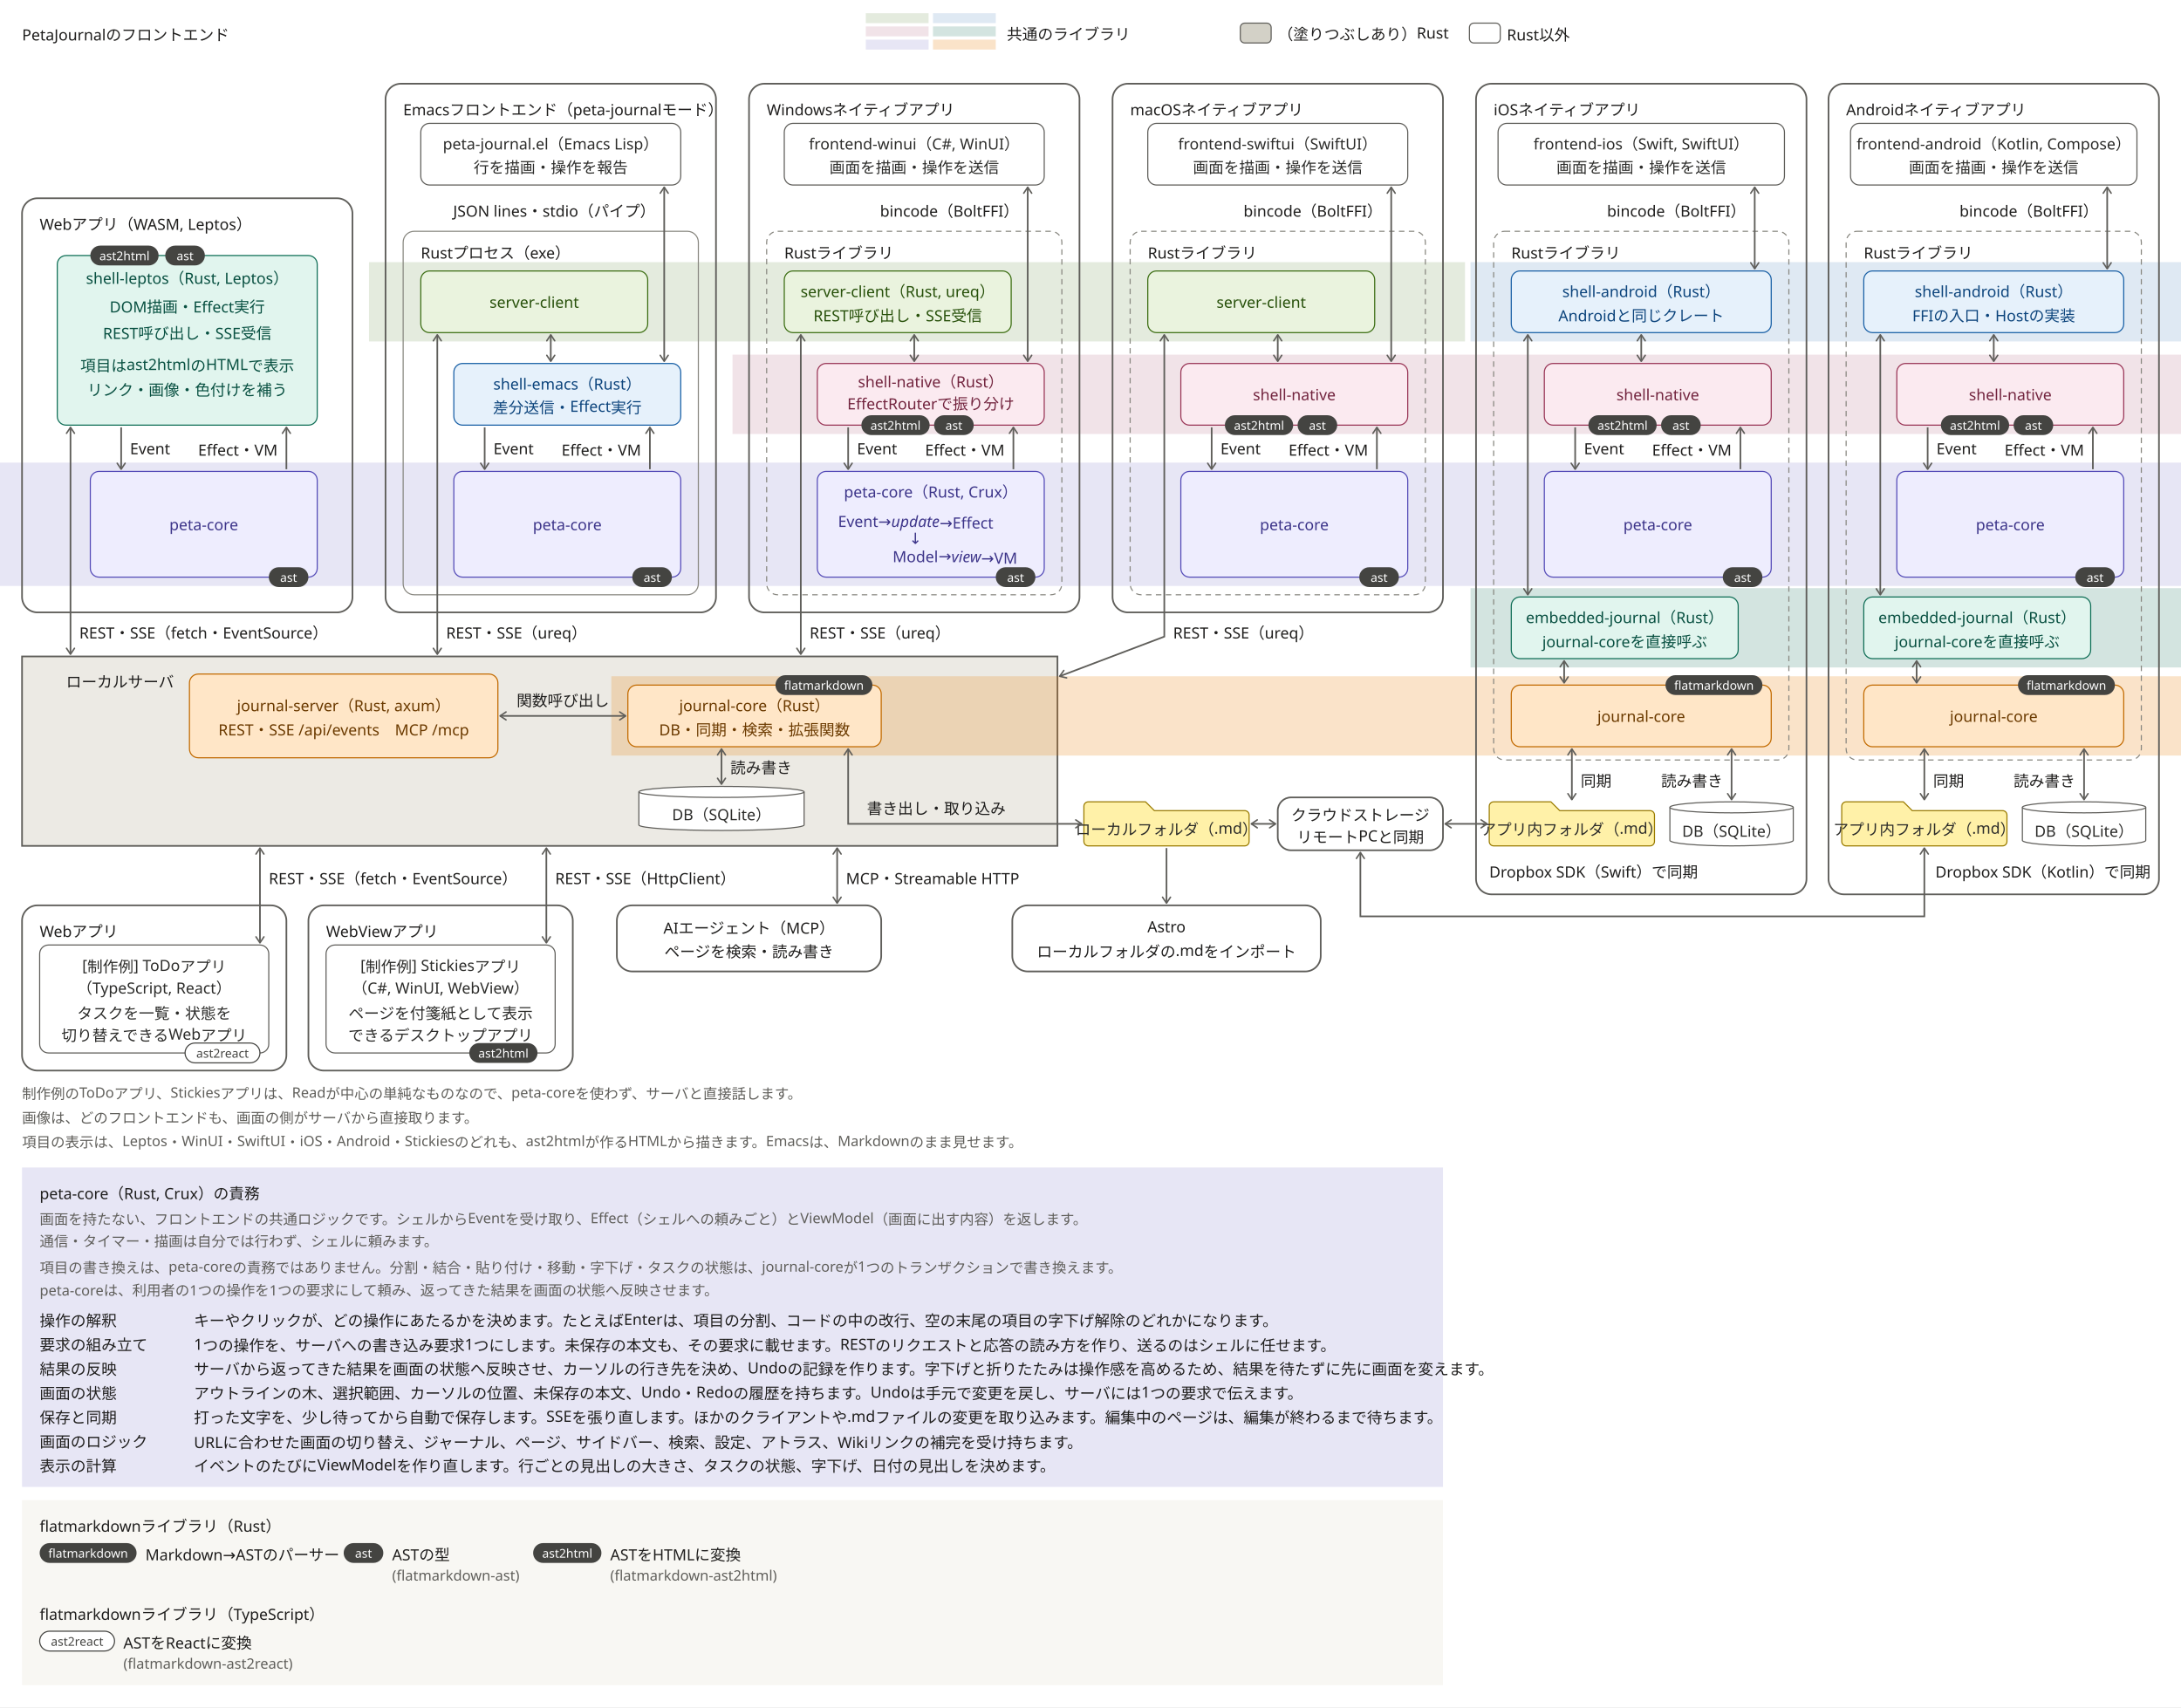
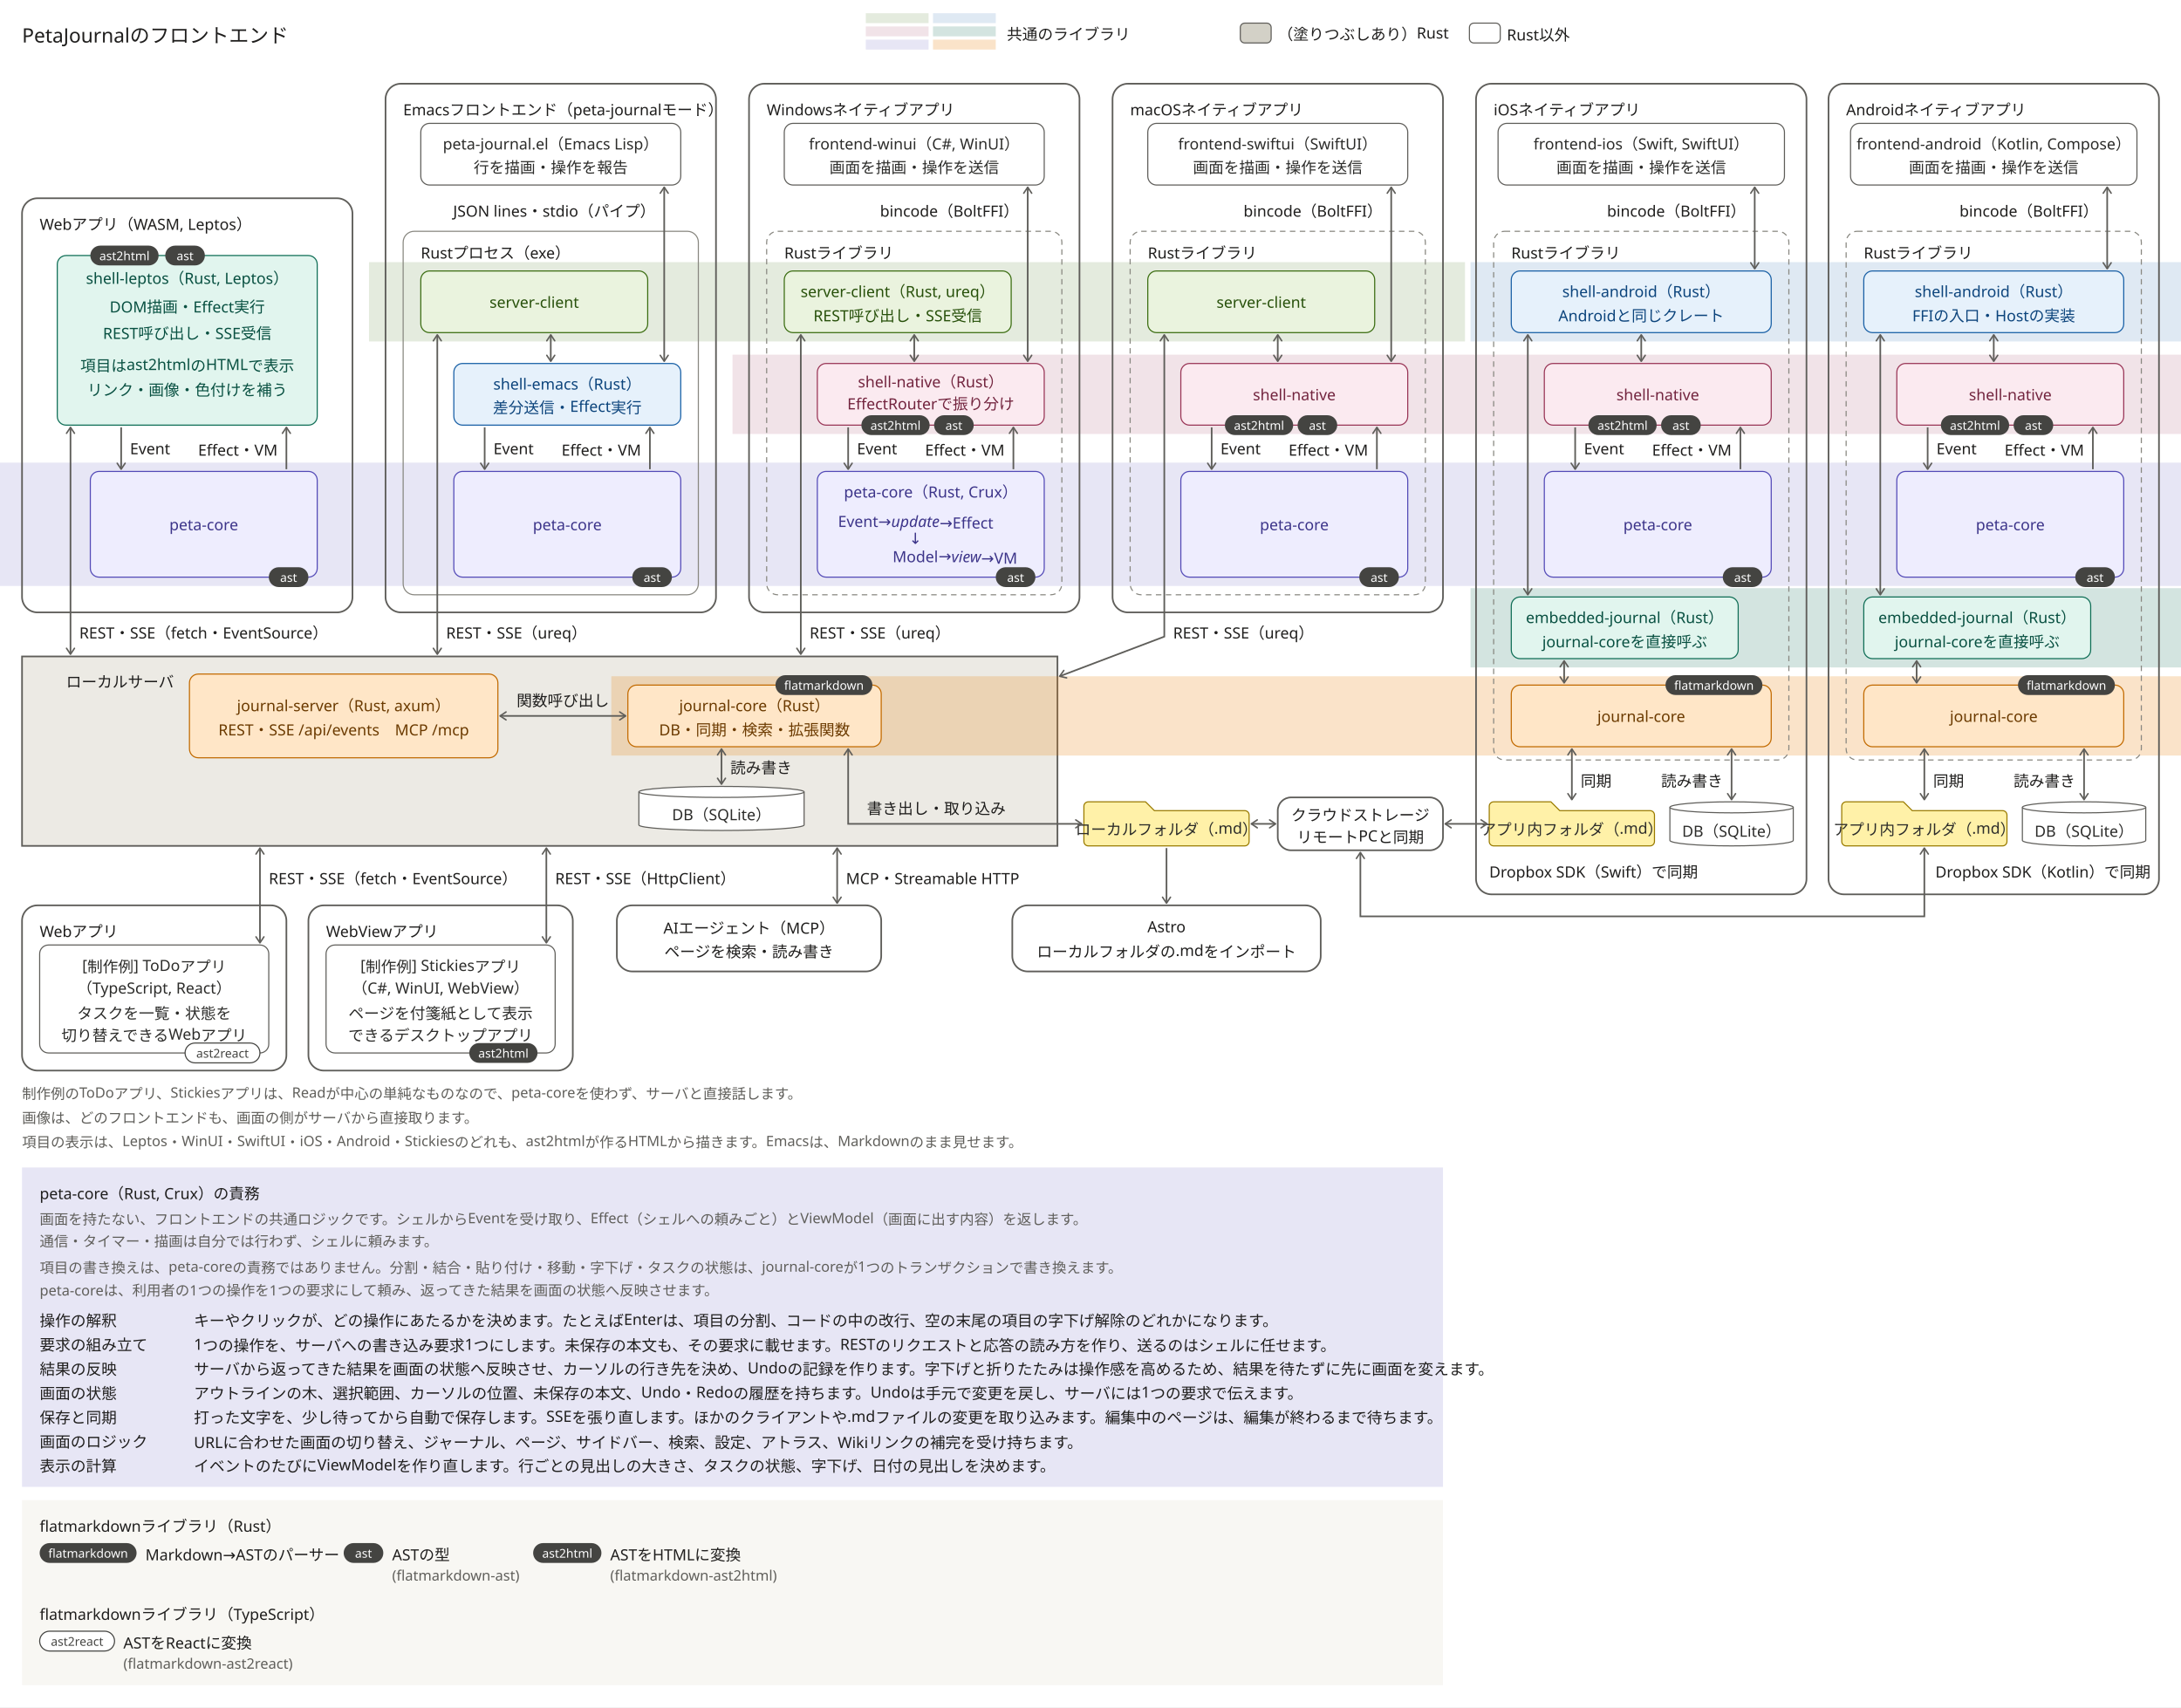
<svg xmlns="http://www.w3.org/2000/svg" width="1980" height="1550" viewBox="0 0 1980 1550" role="img">
  <defs>
    <marker id="arrow" viewBox="0 0 10 10" refX="8" refY="5" markerWidth="6" markerHeight="6" orient="auto-start-reverse">
      <path d="M2 1L8 5L2 9" fill="none" stroke="#5F5E5A" stroke-width="1.5" stroke-linecap="round" stroke-linejoin="round" />
    </marker>
    <style>
text { font-family: "Hiragino Sans", "Yu Gothic UI", "Meiryo", "Noto Sans JP", sans-serif; font-size: 14px; fill: #1F1E1D; }
.th { font-weight: 500; }
.note { font-size: 13px; fill: #5F5E5A; }
.arr { stroke: #5F5E5A; stroke-width: 1.5; fill: none; }
.frame { fill: none; stroke: #5F5E5A; stroke-width: 1.5; }
.inner { fill: none; stroke: #888780; stroke-width: 1; stroke-dasharray: 5 4; }
.teal rect { fill: #E1F5EE; stroke: #0F6E56; stroke-width: 1; }
.teal text { fill: #085041; }
.purple rect { fill: #EEEDFE; stroke: #534AB7; stroke-width: 1; }
.purple text { fill: #3C3489; }
.coral rect { fill: #FFE6C7; stroke: #C26A00; stroke-width: 1; }
.coral text { fill: #6B3A00; }
.gray rect { fill: #F1EFE8; stroke: #5F5E5A; stroke-width: 1; }
.gray text { fill: #2C2C2A; }
.blue rect { fill: #E6F1FB; stroke: #185FA5; stroke-width: 1; }
.blue text { fill: #0C447C; }
.pink rect { fill: #FBEAF0; stroke: #993556; stroke-width: 1; }
.pink text { fill: #72243E; }
.green rect { fill: #EAF3DE; stroke: #3B6D11; stroke-width: 1; }
.green text { fill: #27500A; }
.teal rect { fill: #E1F5EE; stroke: #0F6E56; stroke-width: 1; }
.teal text { fill: #085041; }
.other rect { fill: #FFFFFF; }
.store path { fill: #FFFFFF; stroke: #5F5E5A; stroke-width: 1; stroke-linejoin: round; }
.store path.folder { fill: #FFF1A8; stroke: #9A7B00; }
.chip rect { fill: #444441; stroke: none; }
.chip text { fill: #FFFFFF; font-size: 11px; font-weight: 500; }
.wip rect { stroke-dasharray: 5 4; }
.badge rect { fill: #FAEEDA; stroke: #BA7517; stroke-width: 1; }
.badge text { fill: #854F0B; font-size: 12px; font-weight: 500; }
</style>
  </defs>
  <rect x="0" y="0" width="1980" height="1550" fill="#FFFFFF" />
  <rect x="0" y="420" width="1980" height="112" fill="#534AB7" fill-opacity="0.14" />
  <rect x="335" y="238" width="995" height="72" fill="#3B6D11" fill-opacity="0.14" />
  <rect x="665" y="322" width="1315" height="72" fill="#993556" fill-opacity="0.14" />
  <rect x="1335" y="238" width="645" height="72" fill="#185FA5" fill-opacity="0.14" />
  <rect x="1335" y="534" width="645" height="72" fill="#0F6E56" fill-opacity="0.18" />
  <rect class="frame" x="20" y="596" width="940" height="172" style="fill:#ECEAE4" />
  <rect x="555" y="614" width="1425" height="72" fill="#E8830C" fill-opacity="0.22" />
-   <text class="th" x="20" y="30" dominant-baseline="central">PetaJournalのフロントエンド</text>
+   <text class="th" x="20" y="30" dominant-baseline="central" style="font-size:18px">PetaJournalのフロントエンド</text>
  <rect x="786" y="12" width="57" height="9" fill="#3B6D11" fill-opacity="0.14" />
  <rect x="786" y="24" width="57" height="9" fill="#993556" fill-opacity="0.14" />
  <rect x="786" y="36" width="57" height="9" fill="#534AB7" fill-opacity="0.14" />
  <rect x="847" y="12" width="57" height="9" fill="#185FA5" fill-opacity="0.14" />
  <rect x="847" y="24" width="57" height="9" fill="#0F6E56" fill-opacity="0.18" />
  <rect x="847" y="36" width="57" height="9" fill="#E8830C" fill-opacity="0.22" />
  <text x="914" y="30" dominant-baseline="central">共通のライブラリ</text>
  <g class="gray">
    <rect x="1126" y="21" width="28" height="18" rx="4" style="fill:#D3D1C7" />
    <text x="1160" y="30" dominant-baseline="central" style="fill:#1F1E1D">（塗りつぶしあり）Rust</text>
  </g>
  <g class="gray other">
    <rect x="1334" y="21" width="28" height="18" rx="4" />
    <text x="1368" y="30" dominant-baseline="central" style="fill:#1F1E1D">Rust以外</text>
  </g>
  <g transform="translate(0,56)">
    <rect class="frame" x="20" y="124" width="300" height="376" rx="14" />
    <text class="th" x="36" y="146" dominant-baseline="central">Webアプリ（WASM, Leptos）</text>
    <rect class="frame" x="350" y="20" width="300" height="480" rx="14" />
    <text class="th" x="366" y="42" dominant-baseline="central">Emacsフロントエンド（peta-journalモード）</text>
    <rect class="inner" x="366" y="154" width="268" height="330" rx="10" style="stroke-dasharray:none" />
    <text x="382" y="172" dominant-baseline="central">Rustプロセス（exe）</text>
    <rect class="frame" x="680" y="20" width="300" height="480" rx="14" />
    <text class="th" x="696" y="42" dominant-baseline="central">Windowsネイティブアプリ</text>
    <rect class="inner" x="696" y="154" width="268" height="330" rx="10" />
    <text x="712" y="172" dominant-baseline="central">Rustライブラリ</text>
    <g class="teal">
      <rect x="52" y="176" width="236" height="154" rx="8" />
      <text class="th" x="170" y="195" text-anchor="middle" dominant-baseline="central">shell-leptos（Rust, Leptos）</text>
      <text x="170" y="221" text-anchor="middle" dominant-baseline="central">DOM描画・Effect実行</text>
      <text x="170" y="245" text-anchor="middle" dominant-baseline="central">REST呼び出し・SSE受信</text>
      <text x="170" y="275" text-anchor="middle" dominant-baseline="central">項目はast2htmlのHTMLで表示</text>
      <text x="170" y="297" text-anchor="middle" dominant-baseline="central">リンク・画像・色付けを補う</text>
    </g>
    <g class="purple">
      <rect x="82" y="372" width="206" height="96" rx="8" />
      <text class="th" x="185" y="420" text-anchor="middle" dominant-baseline="central">peta-core</text>
    </g>
    <g class="gray other">
      <rect x="382" y="56" width="236" height="56" rx="8" />
      <text class="th" x="500" y="73" text-anchor="middle" dominant-baseline="central">peta-journal.el（Emacs Lisp）</text>
      <text x="500" y="95" text-anchor="middle" dominant-baseline="central">行を描画・操作を報告</text>
    </g>
    <g class="green">
      <rect x="382" y="190" width="206" height="56" rx="8" />
      <text class="th" x="485" y="218" text-anchor="middle" dominant-baseline="central">server-client</text>
    </g>
    <g class="blue">
      <rect x="412" y="274" width="206" height="56" rx="8" />
      <text class="th" x="515" y="291" text-anchor="middle" dominant-baseline="central">shell-emacs（Rust）</text>
      <text x="515" y="313" text-anchor="middle" dominant-baseline="central">差分送信・Effect実行</text>
    </g>
    <g class="purple">
      <rect x="412" y="372" width="206" height="96" rx="8" />
      <text class="th" x="515" y="420" text-anchor="middle" dominant-baseline="central">peta-core</text>
    </g>
    <g class="gray other">
      <rect x="712" y="56" width="236" height="56" rx="8" />
      <text class="th" x="830" y="73" text-anchor="middle" dominant-baseline="central">frontend-winui（C#, WinUI）</text>
      <text x="830" y="95" text-anchor="middle" dominant-baseline="central">画面を描画・操作を送信</text>
    </g>
    <g class="green">
      <rect x="712" y="190" width="206" height="56" rx="8" />
      <text class="th" x="815" y="207" text-anchor="middle" dominant-baseline="central">server-client（Rust, ureq）</text>
      <text x="815" y="229" text-anchor="middle" dominant-baseline="central">REST呼び出し・SSE受信</text>
    </g>
    <g class="pink">
      <rect x="742" y="274" width="206" height="56" rx="8" />
      <text class="th" x="845" y="289" text-anchor="middle" dominant-baseline="central">shell-native（Rust）</text>
      <text x="845" y="309" text-anchor="middle" dominant-baseline="central">EffectRouterで振り分け</text>
    </g>
    <g class="purple">
      <rect x="742" y="372" width="206" height="96" rx="8" />
      <text class="th" x="845" y="389" text-anchor="middle" dominant-baseline="central">peta-core（Rust, Crux）</text>
      <text x="809" y="417" text-anchor="end" dominant-baseline="central">Event→</text>
      <text x="831" y="417" text-anchor="middle" dominant-baseline="central" font-style="italic">update</text>
      <text x="853" y="417" dominant-baseline="central">→Effect</text>
      <text x="831" y="433" text-anchor="middle" dominant-baseline="central">↓</text>
      <text x="831" y="449" text-anchor="middle" dominant-baseline="central">Model</text>
      <text x="852" y="449" dominant-baseline="central">→<tspan font-style="italic">view</tspan>→VM</text>
    </g>
    <line class="arr" x1="110" y1="332" x2="110" y2="370" marker-end="url(#arrow)" />
    <text x="118" y="351" dominant-baseline="central">Event</text>
    <line class="arr" x1="260" y1="370" x2="260" y2="332" marker-end="url(#arrow)" />
    <text x="252" y="351" text-anchor="end" dominant-baseline="central">Effect・VM</text>
    <line class="arr" x1="500" y1="248" x2="500" y2="272" marker-start="url(#arrow)" marker-end="url(#arrow)" />
    <line class="arr" x1="440" y1="332" x2="440" y2="370" marker-end="url(#arrow)" />
    <text x="448" y="351" dominant-baseline="central">Event</text>
    <line class="arr" x1="590" y1="370" x2="590" y2="332" marker-end="url(#arrow)" />
    <text x="582" y="351" text-anchor="end" dominant-baseline="central">Effect・VM</text>
    <line class="arr" x1="830" y1="248" x2="830" y2="272" marker-start="url(#arrow)" marker-end="url(#arrow)" />
    <line class="arr" x1="770" y1="332" x2="770" y2="370" marker-end="url(#arrow)" />
    <text x="778" y="351" dominant-baseline="central">Event</text>
    <line class="arr" x1="920" y1="370" x2="920" y2="332" marker-end="url(#arrow)" />
    <text x="912" y="351" text-anchor="end" dominant-baseline="central">Effect・VM</text>
    <line class="arr" x1="603" y1="114" x2="603" y2="272" marker-start="url(#arrow)" marker-end="url(#arrow)" />
    <text x="595" y="134" text-anchor="end" dominant-baseline="central">JSON lines・stdio（パイプ）</text>
    <line class="arr" x1="933" y1="114" x2="933" y2="272" marker-start="url(#arrow)" marker-end="url(#arrow)" />
    <text x="925" y="134" text-anchor="end" dominant-baseline="central">bincode（BoltFFI）</text>
    <line class="arr" x1="64" y1="332" x2="64" y2="538" marker-start="url(#arrow)" marker-end="url(#arrow)" />
    <text x="72" y="517" dominant-baseline="central">REST・SSE（fetch・EventSource）</text>
    <line class="arr" x1="397" y1="248" x2="397" y2="538" marker-start="url(#arrow)" marker-end="url(#arrow)" />
    <text x="405" y="517" dominant-baseline="central">REST・SSE（ureq）</text>
    <line class="arr" x1="727" y1="248" x2="727" y2="538" marker-start="url(#arrow)" marker-end="url(#arrow)" />
    <text x="735" y="517" dominant-baseline="central">REST・SSE（ureq）</text>
    <rect class="frame" x="1010" y="20" width="300" height="480" rx="14" />
    <text class="th" x="1026" y="42" dominant-baseline="central">macOSネイティブアプリ</text>
    <rect class="inner" x="1026" y="154" width="268" height="330" rx="10" />
    <text x="1042" y="172" dominant-baseline="central">Rustライブラリ</text>
    <g class="gray other">
      <rect x="1042" y="56" width="236" height="56" rx="8" />
      <text class="th" x="1160" y="73" text-anchor="middle" dominant-baseline="central">frontend-swiftui（SwiftUI）</text>
      <text x="1160" y="95" text-anchor="middle" dominant-baseline="central">画面を描画・操作を送信</text>
    </g>
    <g class="green">
      <rect x="1042" y="190" width="206" height="56" rx="8" />
      <text class="th" x="1145" y="218" text-anchor="middle" dominant-baseline="central">server-client</text>
    </g>
    <g class="pink">
      <rect x="1072" y="274" width="206" height="56" rx="8" />
      <text class="th" x="1175" y="302" text-anchor="middle" dominant-baseline="central">shell-native</text>
    </g>
    <g class="purple">
      <rect x="1072" y="372" width="206" height="96" rx="8" />
      <text class="th" x="1175" y="420" text-anchor="middle" dominant-baseline="central">peta-core</text>
    </g>
    <line class="arr" x1="1160" y1="248" x2="1160" y2="272" marker-start="url(#arrow)" marker-end="url(#arrow)" />
    <line class="arr" x1="1100" y1="332" x2="1100" y2="370" marker-end="url(#arrow)" />
    <text x="1108" y="351" dominant-baseline="central">Event</text>
    <line class="arr" x1="1250" y1="370" x2="1250" y2="332" marker-end="url(#arrow)" />
    <text x="1242" y="351" text-anchor="end" dominant-baseline="central">Effect・VM</text>
    <line class="arr" x1="1263" y1="114" x2="1263" y2="272" marker-start="url(#arrow)" marker-end="url(#arrow)" />
    <text x="1255" y="134" text-anchor="end" dominant-baseline="central">bincode（BoltFFI）</text>
    <path class="arr" d="M1057 248V522L962 558" marker-start="url(#arrow)" marker-end="url(#arrow)" />
    <text x="1065" y="517" dominant-baseline="central">REST・SSE（ureq）</text>
    <g class="chip">
      <rect x="1234" y="459" width="36" height="18" rx="9" />
      <text x="1252" y="468" text-anchor="middle" dominant-baseline="central">ast</text>
      <rect x="1112" y="321" width="62" height="18" rx="9" />
      <text x="1143" y="330" text-anchor="middle" dominant-baseline="central">ast2html</text>
      <rect x="1178" y="321" width="36" height="18" rx="9" />
      <text x="1196" y="330" text-anchor="middle" dominant-baseline="central">ast</text>
    </g>
    <rect class="frame" x="1340" y="20" width="300" height="736" rx="14" />
    <text class="th" x="1356" y="42" dominant-baseline="central">iOSネイティブアプリ</text>
    <rect class="inner" x="1356" y="154" width="268" height="480" rx="10" />
    <text x="1372" y="172" dominant-baseline="central">Rustライブラリ</text>
    <g class="gray other">
      <rect x="1360" y="56" width="260" height="56" rx="8" />
      <text class="th" x="1490" y="73" text-anchor="middle" dominant-baseline="central">frontend-ios（Swift, SwiftUI）</text>
      <text x="1490" y="95" text-anchor="middle" dominant-baseline="central">画面を描画・操作を送信</text>
    </g>
    <g class="teal">
      <rect x="1372" y="486" width="206" height="56" rx="8" />
      <text class="th" x="1475" y="503" text-anchor="middle" dominant-baseline="central">embedded-journal（Rust）</text>
      <text x="1475" y="525" text-anchor="middle" dominant-baseline="central">journal-coreを直接呼ぶ</text>
    </g>
    <g class="blue">
      <rect x="1372" y="190" width="236" height="56" rx="8" />
      <text class="th" x="1490" y="207" text-anchor="middle" dominant-baseline="central">shell-android（Rust）</text>
      <text x="1490" y="229" text-anchor="middle" dominant-baseline="central">Androidと同じクレート</text>
    </g>
    <g class="pink">
      <rect x="1402" y="274" width="206" height="56" rx="8" />
      <text class="th" x="1505" y="302" text-anchor="middle" dominant-baseline="central">shell-native</text>
    </g>
    <g class="purple">
      <rect x="1402" y="372" width="206" height="96" rx="8" />
      <text class="th" x="1505" y="420" text-anchor="middle" dominant-baseline="central">peta-core</text>
    </g>
    <line class="arr" x1="1490" y1="248" x2="1490" y2="272" marker-start="url(#arrow)" marker-end="url(#arrow)" />
    <g class="coral">
      <rect x="1372" y="566" width="236" height="56" rx="8" />
      <text class="th" x="1490" y="594" text-anchor="middle" dominant-baseline="central">journal-core</text>
    </g>
    <line class="arr" x1="1387" y1="248" x2="1387" y2="484" marker-start="url(#arrow)" marker-end="url(#arrow)" />
    <line class="arr" x1="1430" y1="332" x2="1430" y2="370" marker-end="url(#arrow)" />
    <text x="1438" y="351" dominant-baseline="central">Event</text>
    <line class="arr" x1="1580" y1="370" x2="1580" y2="332" marker-end="url(#arrow)" />
    <text x="1572" y="351" text-anchor="end" dominant-baseline="central">Effect・VM</text>
    <line class="arr" x1="1593" y1="114" x2="1593" y2="188" marker-start="url(#arrow)" marker-end="url(#arrow)" />
    <text x="1585" y="134" text-anchor="end" dominant-baseline="central">bincode（BoltFFI）</text>
    <line class="arr" x1="1420" y1="544" x2="1420" y2="564" marker-start="url(#arrow)" marker-end="url(#arrow)" />
    <g class="gray store">
      <path class="folder" d="M1356 672H1408L1416 680H1498a4 4 0 0 1 4 4V708a4 4 0 0 1 -4 4H1356a4 4 0 0 1 -4 -4V676a4 4 0 0 1 4 -4Z" />
      <text class="th" x="1427" y="696" text-anchor="middle" dominant-baseline="central">アプリ内フォルダ（.md）</text>
      <path d="M1516 677a56 5 0 0 1 112 0V707a56 5 0 0 1 -112 0Z" />
      <path d="M1516 677a56 5 0 0 0 112 0" style="fill:none" />
      <text class="th" x="1572" y="697" text-anchor="middle" dominant-baseline="central">DB（SQLite）</text>
    </g>
    <line class="arr" x1="1427" y1="624" x2="1427" y2="670" marker-start="url(#arrow)" marker-end="url(#arrow)" />
    <text x="1435" y="652" dominant-baseline="central">同期</text>
    <line class="arr" x1="1572" y1="624" x2="1572" y2="670" marker-start="url(#arrow)" marker-end="url(#arrow)" />
    <text x="1564" y="652" text-anchor="end" dominant-baseline="central">読み書き</text>
    <line class="arr" x1="1312" y1="692" x2="1350" y2="692" marker-start="url(#arrow)" marker-end="url(#arrow)" />
    <text x="1352" y="734" dominant-baseline="central">Dropbox SDK（Swift）で同期</text>
    <g class="chip">
      <rect x="1564" y="459" width="36" height="18" rx="9" />
      <text x="1582" y="468" text-anchor="middle" dominant-baseline="central">ast</text>
      <rect x="1442" y="321" width="62" height="18" rx="9" />
      <text x="1473" y="330" text-anchor="middle" dominant-baseline="central">ast2html</text>
      <rect x="1508" y="321" width="36" height="18" rx="9" />
      <text x="1526" y="330" text-anchor="middle" dominant-baseline="central">ast</text>
      <rect x="1512" y="557" width="88" height="18" rx="9" />
      <text x="1556" y="566" text-anchor="middle" dominant-baseline="central">flatmarkdown</text>
    </g>
    <rect class="frame" x="1660" y="20" width="300" height="736" rx="14" />
    <text class="th" x="1676" y="42" dominant-baseline="central">Androidネイティブアプリ</text>
    <rect class="inner" x="1676" y="154" width="268" height="480" rx="10" />
    <text x="1692" y="172" dominant-baseline="central">Rustライブラリ</text>
    <g class="gray other">
      <rect x="1680" y="56" width="260" height="56" rx="8" />
      <text class="th" x="1810" y="73" text-anchor="middle" dominant-baseline="central">frontend-android（Kotlin, Compose）</text>
      <text x="1810" y="95" text-anchor="middle" dominant-baseline="central">画面を描画・操作を送信</text>
    </g>
    <g class="teal">
      <rect x="1692" y="486" width="206" height="56" rx="8" />
      <text class="th" x="1795" y="503" text-anchor="middle" dominant-baseline="central">embedded-journal（Rust）</text>
      <text x="1795" y="525" text-anchor="middle" dominant-baseline="central">journal-coreを直接呼ぶ</text>
    </g>
    <g class="blue">
      <rect x="1692" y="190" width="236" height="56" rx="8" />
      <text class="th" x="1810" y="207" text-anchor="middle" dominant-baseline="central">shell-android（Rust）</text>
      <text x="1810" y="229" text-anchor="middle" dominant-baseline="central">FFIの入口・Hostの実装</text>
    </g>
    <g class="pink">
      <rect x="1722" y="274" width="206" height="56" rx="8" />
      <text class="th" x="1825" y="302" text-anchor="middle" dominant-baseline="central">shell-native</text>
    </g>
    <g class="purple">
      <rect x="1722" y="372" width="206" height="96" rx="8" />
      <text class="th" x="1825" y="420" text-anchor="middle" dominant-baseline="central">peta-core</text>
    </g>
    <line class="arr" x1="1810" y1="248" x2="1810" y2="272" marker-start="url(#arrow)" marker-end="url(#arrow)" />
    <g class="coral">
      <rect x="1692" y="566" width="236" height="56" rx="8" />
      <text class="th" x="1810" y="594" text-anchor="middle" dominant-baseline="central">journal-core</text>
    </g>
    <line class="arr" x1="1707" y1="248" x2="1707" y2="484" marker-start="url(#arrow)" marker-end="url(#arrow)" />
    <line class="arr" x1="1750" y1="332" x2="1750" y2="370" marker-end="url(#arrow)" />
    <text x="1758" y="351" dominant-baseline="central">Event</text>
    <line class="arr" x1="1900" y1="370" x2="1900" y2="332" marker-end="url(#arrow)" />
    <text x="1892" y="351" text-anchor="end" dominant-baseline="central">Effect・VM</text>
    <line class="arr" x1="1913" y1="114" x2="1913" y2="188" marker-start="url(#arrow)" marker-end="url(#arrow)" />
    <text x="1905" y="134" text-anchor="end" dominant-baseline="central">bincode（BoltFFI）</text>
    <line class="arr" x1="1740" y1="544" x2="1740" y2="564" marker-start="url(#arrow)" marker-end="url(#arrow)" />
    <g class="gray store">
      <path class="folder" d="M1676 672H1728L1736 680H1818a4 4 0 0 1 4 4V708a4 4 0 0 1 -4 4H1676a4 4 0 0 1 -4 -4V676a4 4 0 0 1 4 -4Z" />
      <text class="th" x="1747" y="696" text-anchor="middle" dominant-baseline="central">アプリ内フォルダ（.md）</text>
      <path d="M1836 677a56 5 0 0 1 112 0V707a56 5 0 0 1 -112 0Z" />
      <path d="M1836 677a56 5 0 0 0 112 0" style="fill:none" />
      <text class="th" x="1892" y="697" text-anchor="middle" dominant-baseline="central">DB（SQLite）</text>
    </g>
    <line class="arr" x1="1747" y1="624" x2="1747" y2="670" marker-start="url(#arrow)" marker-end="url(#arrow)" />
    <text x="1755" y="652" dominant-baseline="central">同期</text>
    <line class="arr" x1="1892" y1="624" x2="1892" y2="670" marker-start="url(#arrow)" marker-end="url(#arrow)" />
    <text x="1884" y="652" text-anchor="end" dominant-baseline="central">読み書き</text>
    <path class="arr" d="M1235 718V776H1747V714" marker-start="url(#arrow)" marker-end="url(#arrow)" />
    <text x="1757" y="734" dominant-baseline="central">Dropbox SDK（Kotlin）で同期</text>
    <g class="chip">
      <rect x="1884" y="459" width="36" height="18" rx="9" />
      <text x="1902" y="468" text-anchor="middle" dominant-baseline="central">ast</text>
      <rect x="1762" y="321" width="62" height="18" rx="9" />
      <text x="1793" y="330" text-anchor="middle" dominant-baseline="central">ast2html</text>
      <rect x="1828" y="321" width="36" height="18" rx="9" />
      <text x="1846" y="330" text-anchor="middle" dominant-baseline="central">ast</text>
      <rect x="1832" y="557" width="88" height="18" rx="9" />
      <text x="1876" y="566" text-anchor="middle" dominant-baseline="central">flatmarkdown</text>
    </g>
    <text class="th" x="60" y="562" dominant-baseline="central">ローカルサーバ</text>
    <g class="coral">
      <rect x="172" y="556" width="280" height="76" rx="8" />
      <text class="th" x="312" y="583" text-anchor="middle" dominant-baseline="central">journal-server（Rust, axum）</text>
      <text x="312" y="605" text-anchor="middle" dominant-baseline="central">REST・SSE /api/events　MCP /mcp</text>
      <rect x="570" y="566" width="230" height="56" rx="8" />
      <text class="th" x="685" y="583" text-anchor="middle" dominant-baseline="central">journal-core（Rust）</text>
      <text x="685" y="605" text-anchor="middle" dominant-baseline="central">DB・同期・検索・拡張関数</text>
    </g>
    <line class="arr" x1="454" y1="594" x2="568" y2="594" marker-start="url(#arrow)" marker-end="url(#arrow)" />
    <text x="511" y="579" text-anchor="middle" dominant-baseline="central">関数呼び出し</text>
    <g class="gray store">
      <path class="folder" d="M988 672H1040L1048 680H1130a4 4 0 0 1 4 4V708a4 4 0 0 1 -4 4H988a4 4 0 0 1 -4 -4V676a4 4 0 0 1 4 -4Z" />
      <text class="th" x="1059" y="696" text-anchor="middle" dominant-baseline="central">ローカルフォルダ（.md）</text>
      <path d="M580 663a75 5 0 0 1 150 0V693a75 5 0 0 1 -150 0Z" />
      <path d="M580 663a75 5 0 0 0 150 0" style="fill:none" />
      <text class="th" x="655" y="682" text-anchor="middle" dominant-baseline="central">DB（SQLite）</text>
    </g>
    <path class="arr" d="M770 624V692H982" marker-start="url(#arrow)" marker-end="url(#arrow)" />
    <text x="850" y="677" text-anchor="middle" dominant-baseline="central">書き出し・取り込み</text>
    <line class="arr" x1="655" y1="624" x2="655" y2="656" marker-start="url(#arrow)" marker-end="url(#arrow)" />
    <text x="663" y="640" dominant-baseline="central">読み書き</text>
    <rect class="frame" x="1160" y="668" width="150" height="48" rx="12" />
    <text class="th" x="1235" y="683" text-anchor="middle" dominant-baseline="central">クラウドストレージ</text>
    <text x="1235" y="703" text-anchor="middle" dominant-baseline="central">リモートPCと同期</text>
    <line class="arr" x1="1136" y1="692" x2="1158" y2="692" marker-start="url(#arrow)" marker-end="url(#arrow)" />
    <g class="chip">
      <rect x="82" y="167" width="62" height="18" rx="9" />
      <text x="113" y="176" text-anchor="middle" dominant-baseline="central">ast2html</text>
      <rect x="150" y="167" width="36" height="18" rx="9" />
      <text x="168" y="176" text-anchor="middle" dominant-baseline="central">ast</text>
      <rect x="244" y="459" width="36" height="18" rx="9" />
      <text x="262" y="468" text-anchor="middle" dominant-baseline="central">ast</text>
      <rect x="904" y="459" width="36" height="18" rx="9" />
      <text x="922" y="468" text-anchor="middle" dominant-baseline="central">ast</text>
      <rect x="782" y="321" width="62" height="18" rx="9" />
      <text x="813" y="330" text-anchor="middle" dominant-baseline="central">ast2html</text>
      <rect x="848" y="321" width="36" height="18" rx="9" />
      <text x="866" y="330" text-anchor="middle" dominant-baseline="central">ast</text>
      <rect x="574" y="459" width="36" height="18" rx="9" />
      <text x="592" y="468" text-anchor="middle" dominant-baseline="central">ast</text>
      <rect x="704" y="557" width="88" height="18" rx="9" />
      <text x="748" y="566" text-anchor="middle" dominant-baseline="central">flatmarkdown</text>
    </g>
    <g transform="translate(0,76)">
      <rect class="frame" x="20" y="690" width="240" height="150" rx="14" />
      <text class="th" x="36" y="712" dominant-baseline="central">Webアプリ</text>
      <g class="gray other">
        <rect x="36" y="726" width="208" height="98" rx="8" />
        <text class="th" x="140" y="744" text-anchor="middle" dominant-baseline="central">[制作例] ToDoアプリ</text>
        <text class="th" x="140" y="764" text-anchor="middle" dominant-baseline="central">（TypeScript, React）</text>
        <text x="140" y="787" text-anchor="middle" dominant-baseline="central">タスクを一覧・状態を</text>
        <text x="140" y="807" text-anchor="middle" dominant-baseline="central">切り替えできるWebアプリ</text>
      </g>
      <line class="arr" x1="236" y1="638" x2="236" y2="724" marker-start="url(#arrow)" marker-end="url(#arrow)" />
      <text x="244" y="664" dominant-baseline="central">REST・SSE（fetch・EventSource）</text>
      <rect class="frame" x="280" y="690" width="240" height="150" rx="14" />
      <text class="th" x="296" y="712" dominant-baseline="central">WebViewアプリ</text>
      <g class="gray other">
        <rect x="296" y="726" width="208" height="98" rx="8" />
        <text class="th" x="400" y="744" text-anchor="middle" dominant-baseline="central">[制作例] Stickiesアプリ</text>
        <text class="th" x="400" y="764" text-anchor="middle" dominant-baseline="central">（C#, WinUI, WebView）</text>
        <text x="400" y="787" text-anchor="middle" dominant-baseline="central">ページを付箋紙として表示</text>
        <text x="400" y="807" text-anchor="middle" dominant-baseline="central">できるデスクトップアプリ</text>
      </g>
      <line class="arr" x1="496" y1="638" x2="496" y2="724" marker-start="url(#arrow)" marker-end="url(#arrow)" />
      <text x="504" y="664" dominant-baseline="central">REST・SSE（HttpClient）</text>
      <rect class="frame" x="560" y="690" width="240" height="60" rx="14" />
      <text class="th" x="680" y="709" text-anchor="middle" dominant-baseline="central">AIエージェント（MCP）</text>
      <text x="680" y="731" text-anchor="middle" dominant-baseline="central">ページを検索・読み書き</text>
      <line class="arr" x1="760" y1="638" x2="760" y2="688" marker-start="url(#arrow)" marker-end="url(#arrow)" />
      <text x="768" y="664" dominant-baseline="central">MCP・Streamable HTTP</text>
      <rect class="frame" x="919" y="690" width="280" height="60" rx="14" />
      <text class="th" x="1059" y="709" text-anchor="middle" dominant-baseline="central">Astro</text>
      <text x="1059" y="731" text-anchor="middle" dominant-baseline="central">ローカルフォルダの.mdをインポート</text>
      <line class="arr" x1="1059" y1="638" x2="1059" y2="688" marker-end="url(#arrow)" />
      <g class="chip">
        <rect x="168" y="815" width="68" height="18" rx="9" style="fill:#FFFFFF;stroke:#444441;stroke-width:1" />
        <text x="202" y="824" text-anchor="middle" dominant-baseline="central" style="fill:#444441">ast2react</text>
        <rect x="426" y="815" width="62" height="18" rx="9" />
        <text x="457" y="824" text-anchor="middle" dominant-baseline="central">ast2html</text>
      </g>
      <text class="note" x="20" y="860" dominant-baseline="central">制作例のToDoアプリ、Stickiesアプリは、Readが中心の単純なものなので、peta-coreを使わず、サーバと直接話します。</text>
      <text class="note" x="20" y="882" dominant-baseline="central">画像は、どのフロントエンドも、画面の側がサーバから直接取ります。</text>
      <text class="note" x="20" y="904" dominant-baseline="central">項目の表示は、Leptos・WinUI・SwiftUI・iOS・Android・Stickiesのどれも、ast2htmlが作るHTMLから描きます。Emacsは、Markdownのまま見せます。</text>
      <g transform="translate(0,308)">
        <rect x="20" y="620" width="1290" height="290" fill="#534AB7" fill-opacity="0.14" />
        <text class="th" x="36" y="642" dominant-baseline="central">peta-core（Rust, Crux）の責務</text>
        <text class="note" x="36" y="666" dominant-baseline="central">画面を持たない、フロントエンドの共通ロジックです。シェルからEventを受け取り、Effect（シェルへの頼みごと）とViewModel（画面に出す内容）を返します。</text>
        <text class="note" x="36" y="686" dominant-baseline="central">通信・タイマー・描画は自分では行わず、シェルに頼みます。</text>
        <text class="note" x="36" y="710" dominant-baseline="central">項目の書き換えは、peta-coreの責務ではありません。分割・結合・貼り付け・移動・字下げ・タスクの状態は、journal-coreが1つのトランザクションで書き換えます。</text>
        <text class="note" x="36" y="730" dominant-baseline="central">peta-coreは、利用者の1つの操作を1つの要求にして頼み、返ってきた結果を画面の状態へ反映させます。</text>
        <text class="th" x="36" y="758" dominant-baseline="central">操作の解釈</text>
        <text x="176" y="758" dominant-baseline="central">キーやクリックが、どの操作にあたるかを決めます。たとえばEnterは、項目の分割、コードの中の改行、空の末尾の項目の字下げ解除のどれかになります。</text>
        <text class="th" x="36" y="780" dominant-baseline="central">要求の組み立て</text>
        <text x="176" y="780" dominant-baseline="central">1つの操作を、サーバへの書き込み要求1つにします。未保存の本文も、その要求に載せます。RESTのリクエストと応答の読み方を作り、送るのはシェルに任せます。</text>
        <text class="th" x="36" y="802" dominant-baseline="central">結果の反映</text>
        <text x="176" y="802" dominant-baseline="central">サーバから返ってきた結果を画面の状態へ反映させ、カーソルの行き先を決め、Undoの記録を作ります。字下げと折りたたみは操作感を高めるため、結果を待たずに先に画面を変えます。</text>
        <text class="th" x="36" y="824" dominant-baseline="central">画面の状態</text>
        <text x="176" y="824" dominant-baseline="central">アウトラインの木、選択範囲、カーソルの位置、未保存の本文、Undo・Redoの履歴を持ちます。Undoは手元で変更を戻し、サーバには1つの要求で伝えます。</text>
        <text class="th" x="36" y="846" dominant-baseline="central">保存と同期</text>
        <text x="176" y="846" dominant-baseline="central">打った文字を、少し待ってから自動で保存します。SSEを張り直します。ほかのクライアントや.mdファイルの変更を取り込みます。編集中のページは、編集が終わるまで待ちます。</text>
        <text class="th" x="36" y="868" dominant-baseline="central">画面のロジック</text>
        <text x="176" y="868" dominant-baseline="central">URLに合わせた画面の切り替え、ジャーナル、ページ、サイドバー、検索、設定、アトラス、Wikiリンクの補完を受け持ちます。</text>
        <text class="th" x="36" y="890" dominant-baseline="central">表示の計算</text>
        <text x="176" y="890" dominant-baseline="central">イベントのたびにViewModelを作り直します。行ごとの見出しの大きさ、タスクの状態、字下げ、日付の見出しを決めます。</text>
      </g>
      <g transform="translate(0,610)">
        <rect x="20" y="620" width="1290" height="168" fill="#F8F7F3" />
        <text class="th" x="36" y="642" dominant-baseline="central">flatmarkdownライブラリ（Rust）</text>
        <g class="chip">
          <rect x="36" y="659" width="88" height="18" rx="9" />
          <text x="80" y="668" text-anchor="middle" dominant-baseline="central">flatmarkdown</text>
          <rect x="312" y="659" width="36" height="18" rx="9" />
          <text x="330" y="668" text-anchor="middle" dominant-baseline="central">ast</text>
          <rect x="484" y="659" width="62" height="18" rx="9" />
          <text x="515" y="668" text-anchor="middle" dominant-baseline="central">ast2html</text>
        </g>
        <text x="132" y="668" dominant-baseline="central">Markdown→ASTのパーサー</text>
        <text x="356" y="668" dominant-baseline="central">ASTの型</text>
        <text class="note" x="356" y="688" dominant-baseline="central">(flatmarkdown-ast)</text>
        <text x="554" y="668" dominant-baseline="central">ASTをHTMLに変換</text>
        <text class="note" x="554" y="688" dominant-baseline="central">(flatmarkdown-ast2html)</text>
        <g class="chip">
          <rect x="36" y="739" width="68" height="18" rx="9" style="fill:#FFFFFF;stroke:#444441;stroke-width:1" />
          <text x="70" y="748" text-anchor="middle" dominant-baseline="central" style="fill:#444441">ast2react</text>
        </g>
        <text class="th" x="36" y="722" dominant-baseline="central">flatmarkdownライブラリ（TypeScript）</text>
        <text x="112" y="748" dominant-baseline="central">ASTをReactに変換</text>
        <text class="note" x="112" y="768" dominant-baseline="central">(flatmarkdown-ast2react)</text>
      </g>
    </g>
  </g>
</svg>
